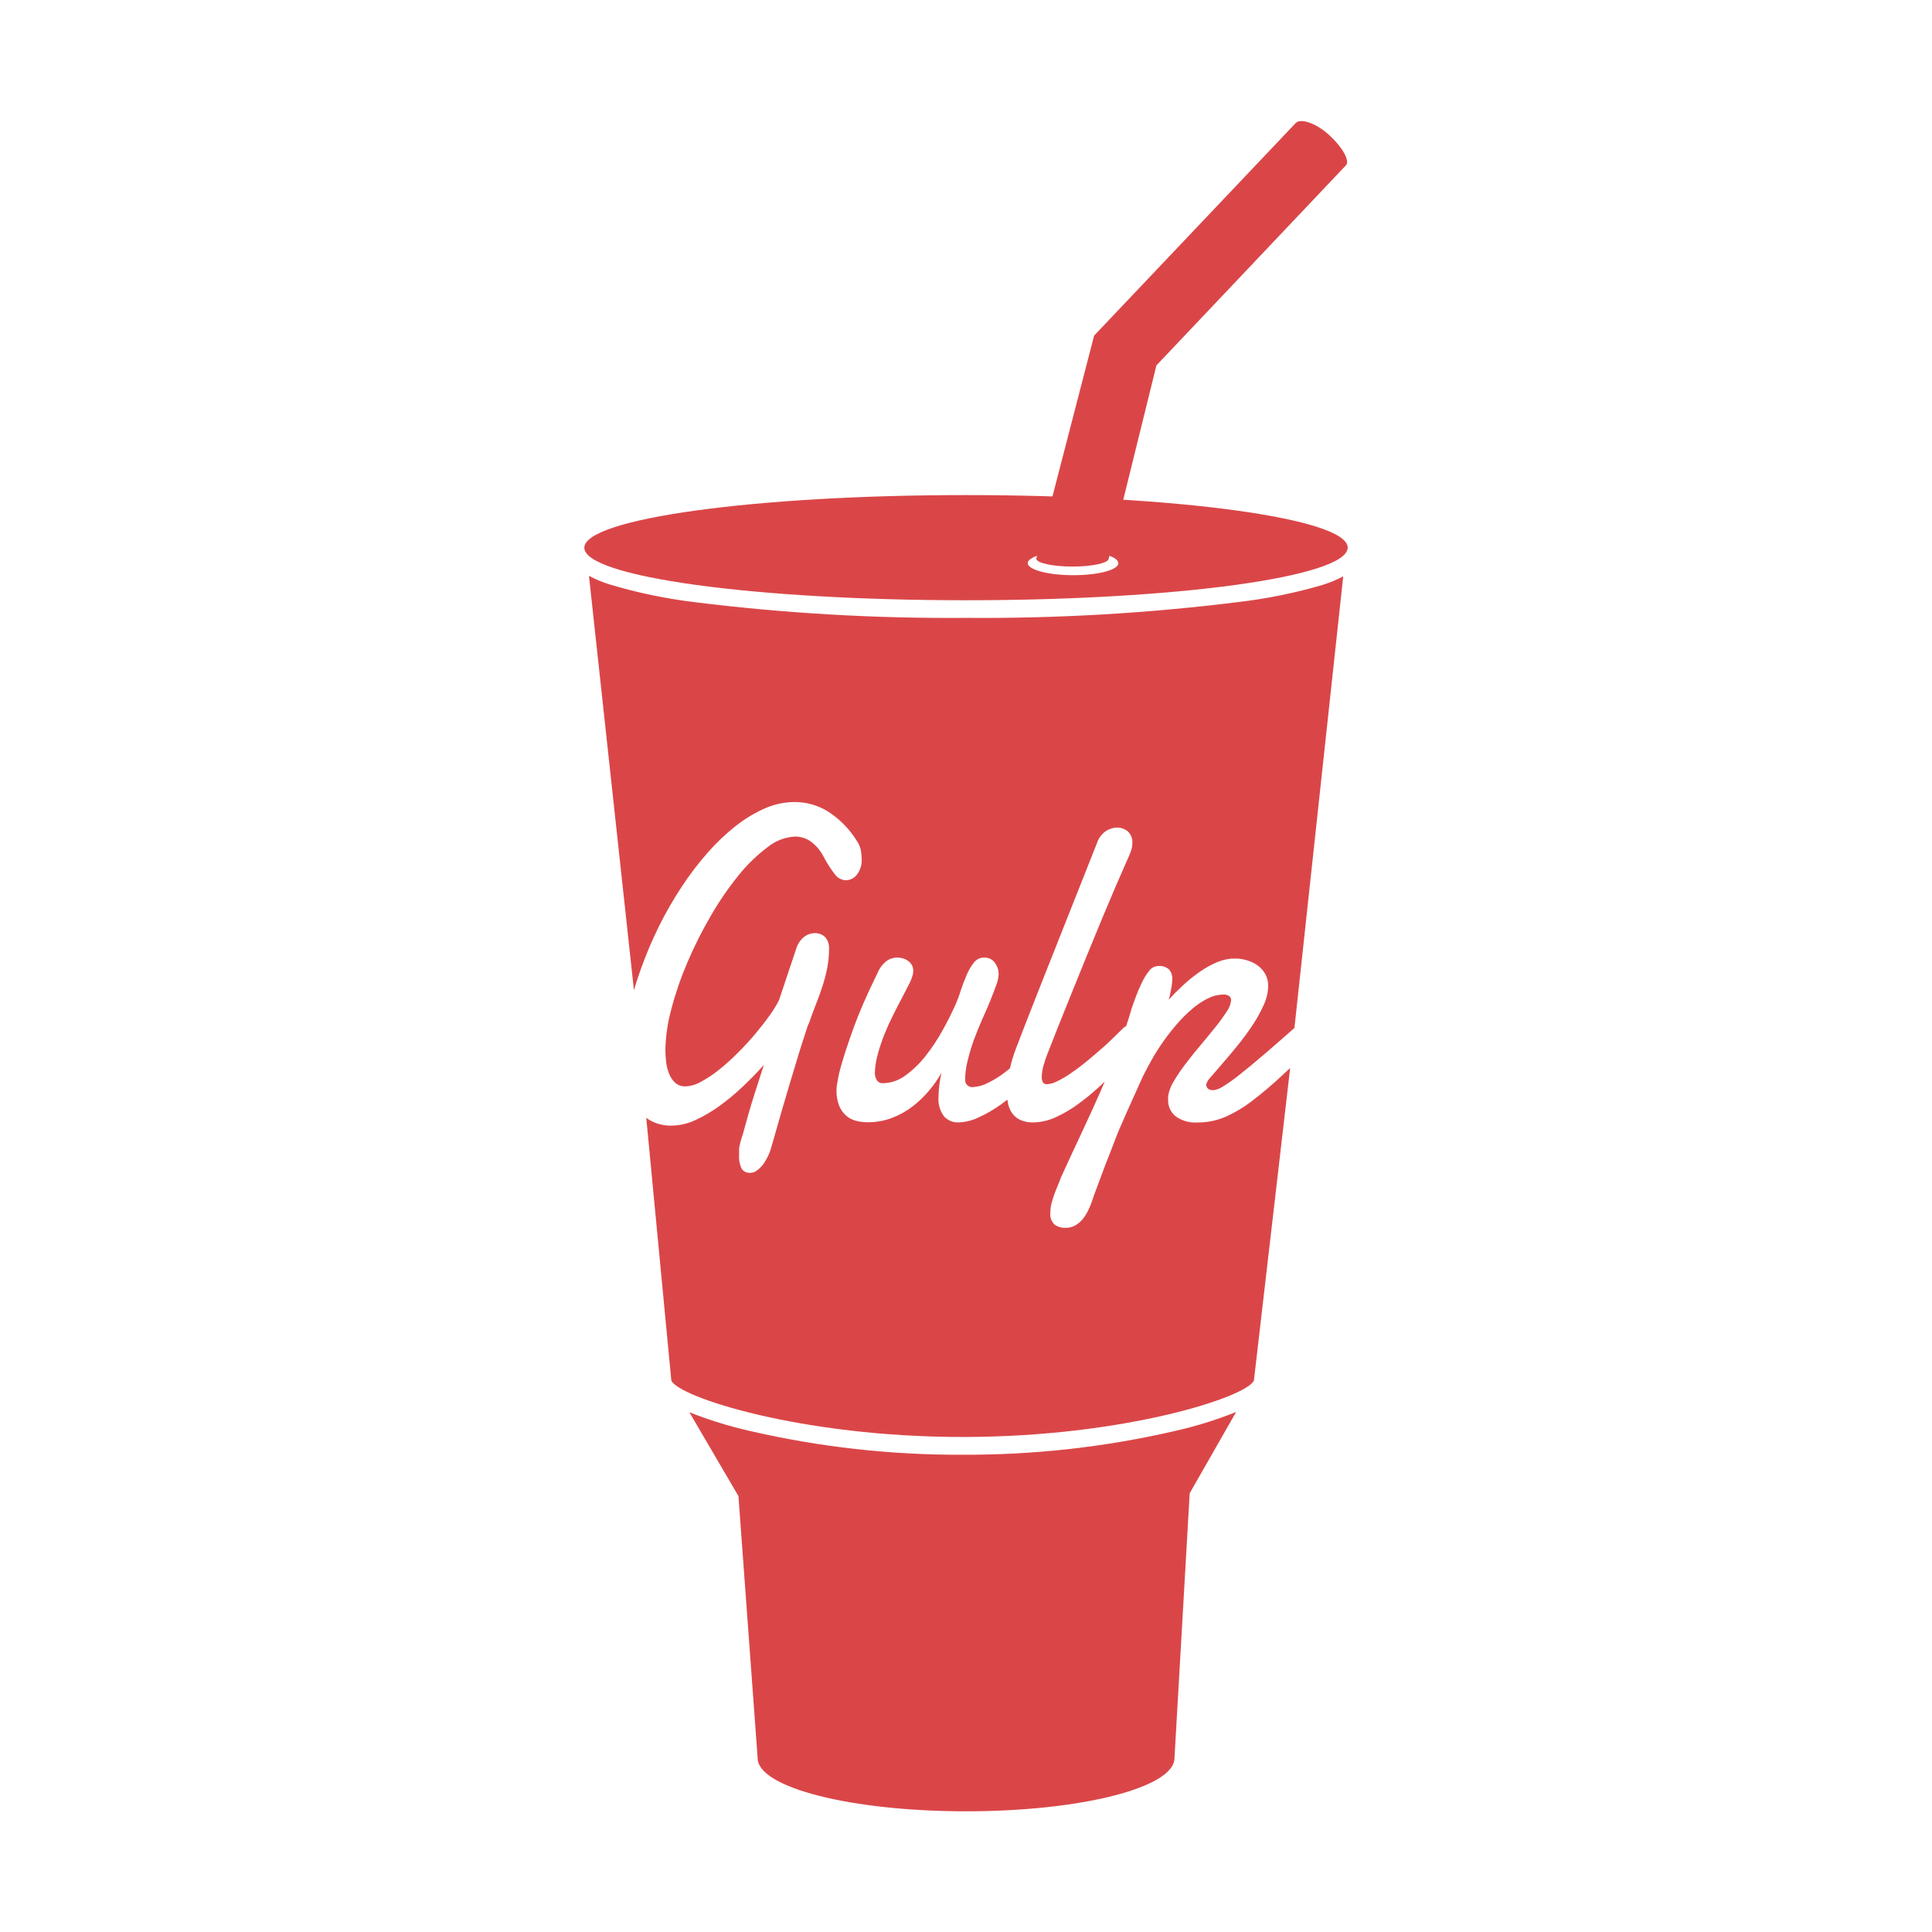
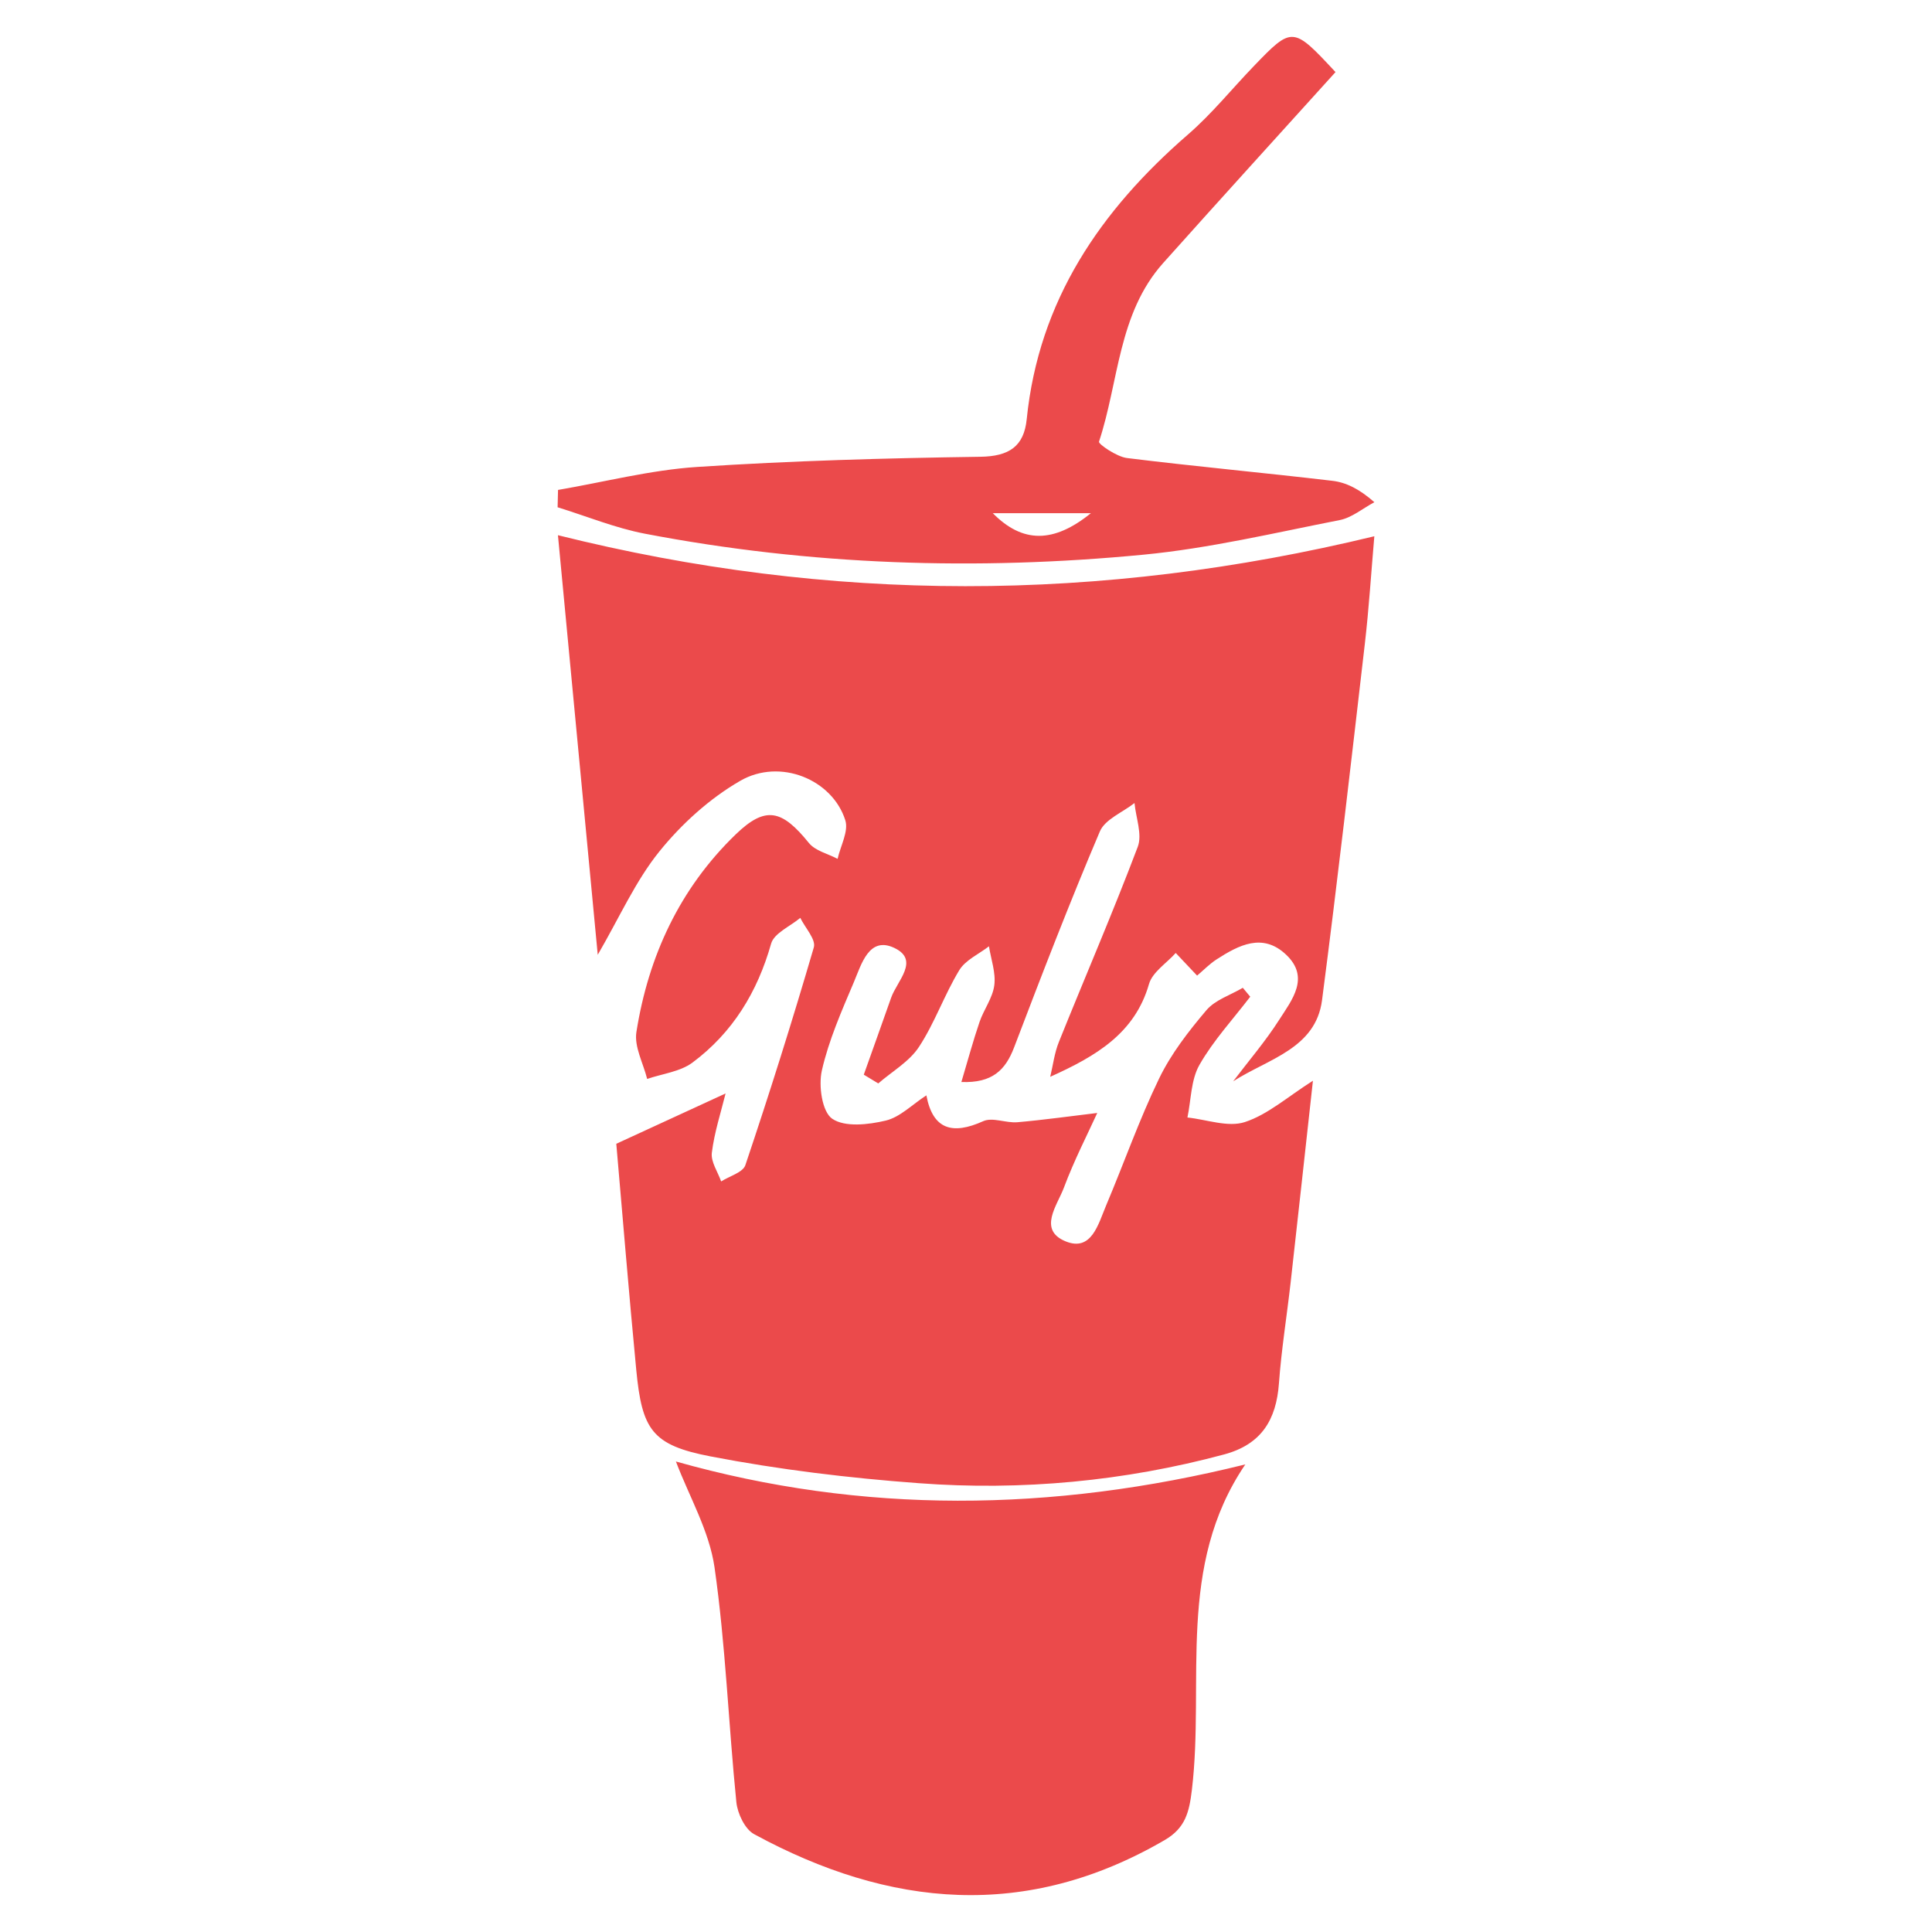
- <svg xmlns="http://www.w3.org/2000/svg" viewBox="0 0 32 32">
-   <path d="M15.942,24.095a15.353,15.353,0,0,1-3.518-.393,6.761,6.761,0,0,1-1.006-.311l.813,1.389.318,4.34c0,.487,1.546.881,3.452.881s3.452-.394,3.452-.881l.252-4.387.769-1.346a6.691,6.691,0,0,1-1.015.315A15.353,15.353,0,0,1,15.942,24.095ZM20.5,9.973a34.285,34.285,0,0,1-4.5.261,34.285,34.285,0,0,1-4.5-.261,8.43,8.43,0,0,1-1.4-.292,2.03,2.03,0,0,1-.345-.143L10.5,16.4q.052-.177.116-.354a6.711,6.711,0,0,1,.3-.707,6.264,6.264,0,0,1,.376-.653,5.049,5.049,0,0,1,.432-.566,3.45,3.45,0,0,1,.47-.445,2.238,2.238,0,0,1,.487-.291,1.235,1.235,0,0,1,.487-.1,1.051,1.051,0,0,1,.538.152,1.541,1.541,0,0,1,.486.492.393.393,0,0,1,.066.154.838.838,0,0,1,.014.147.391.391,0,0,1-.078.257.233.233,0,0,1-.185.094.237.237,0,0,1-.182-.1,1.953,1.953,0,0,1-.188-.295.712.712,0,0,0-.215-.251.453.453,0,0,0-.255-.078.788.788,0,0,0-.457.177,2.652,2.652,0,0,0-.481.468,5.131,5.131,0,0,0-.457.666,6.946,6.946,0,0,0-.386.767,5.477,5.477,0,0,0-.267.774,2.751,2.751,0,0,0-.1.685,1.64,1.64,0,0,0,.014.208.7.7,0,0,0,.052.194.389.389,0,0,0,.1.143.247.247,0,0,0,.166.056.561.561,0,0,0,.257-.076,1.928,1.928,0,0,0,.3-.2,3.741,3.741,0,0,0,.31-.279q.156-.155.29-.315t.238-.306a1.808,1.808,0,0,0,.156-.255l.284-.85a.4.4,0,0,1,.136-.2.3.3,0,0,1,.173-.058.267.267,0,0,1,.085.014.209.209,0,0,1,.13.125.3.3,0,0,1,.02.114,1.653,1.653,0,0,1-.031.326,2.587,2.587,0,0,1-.078.3q-.047.145-.105.291t-.113.306a.694.694,0,0,0-.044.114q-.032.1-.078.241t-.1.324l-.11.365q-.057.186-.108.365t-.093.324l-.069.242c-.018.065-.03.1-.034.116a.753.753,0,0,1-.049.128.848.848,0,0,1-.079.134.488.488,0,0,1-.1.1.186.186,0,0,1-.113.042.159.159,0,0,1-.142-.065.455.455,0,0,1-.044-.239v-.051a.514.514,0,0,1,0-.054A1.283,1.283,0,0,1,12.3,18.8q.043-.159.1-.36t.128-.416q.069-.215.124-.385-.162.181-.351.36a3.788,3.788,0,0,1-.388.322,2.3,2.3,0,0,1-.4.233.947.947,0,0,1-.388.09.694.694,0,0,1-.368-.094c-.019-.011-.036-.024-.053-.037l.415,4.352c.108.271,2.142.936,4.825.936s4.719-.666,4.825-.937l.6-5.174-.143.132a6.253,6.253,0,0,1-.484.41,2.184,2.184,0,0,1-.444.266,1.153,1.153,0,0,1-.464.094.562.562,0,0,1-.359-.1.337.337,0,0,1-.127-.278v-.027a.184.184,0,0,1,0-.031.657.657,0,0,1,.095-.25,2.868,2.868,0,0,1,.2-.293q.116-.152.247-.308t.243-.295a2.847,2.847,0,0,0,.185-.255.383.383,0,0,0,.073-.188.085.085,0,0,0-.031-.069.16.16,0,0,0-.1-.025.573.573,0,0,0-.252.063,1.251,1.251,0,0,0-.257.17,2.324,2.324,0,0,0-.247.244,3.6,3.6,0,0,0-.226.286q-.105.148-.192.3t-.148.277l-.052.112q-.034.072-.073.163t-.084.186q-.044.1-.081.181l-.066.152q-.029.067-.041.092t-.05.123q-.035.09-.081.212l-.1.255-.095.253-.078.21c-.022.06-.037.1-.043.123a1.32,1.32,0,0,1-.072.177.73.73,0,0,1-.095.147.433.433,0,0,1-.122.1.312.312,0,0,1-.154.038.3.3,0,0,1-.182-.052.236.236,0,0,1-.072-.2.631.631,0,0,1,.018-.148,1.322,1.322,0,0,1,.046-.15c.018-.05.037-.1.057-.145s.037-.092.053-.136q.165-.362.336-.725t.328-.72c.022-.05.042-.1.063-.147l-.019.019a4.054,4.054,0,0,1-.4.338,2.1,2.1,0,0,1-.391.233.922.922,0,0,1-.377.087.487.487,0,0,1-.209-.04.349.349,0,0,1-.134-.108.433.433,0,0,1-.072-.163c0-.021-.008-.044-.011-.066-.036.028-.072.055-.108.081a2.192,2.192,0,0,1-.373.215.824.824,0,0,1-.33.081.312.312,0,0,1-.238-.1.482.482,0,0,1-.091-.333,1.824,1.824,0,0,1,.049-.387,1.978,1.978,0,0,1-.2.286,1.741,1.741,0,0,1-.272.264,1.358,1.358,0,0,1-.342.193,1.122,1.122,0,0,1-.412.074.737.737,0,0,1-.194-.025.407.407,0,0,1-.163-.087.436.436,0,0,1-.113-.165.679.679,0,0,1-.043-.259s0-.039.012-.11a2.357,2.357,0,0,1,.078-.336q.066-.23.2-.6t.388-.886a.489.489,0,0,1,.148-.2.308.308,0,0,1,.182-.06.335.335,0,0,1,.089.013.286.286,0,0,1,.086.04.215.215,0,0,1,.064.069.187.187,0,0,1,.024.1.251.251,0,0,1-.009.069.824.824,0,0,1-.066.161q-.05.1-.118.228t-.142.277q-.075.148-.139.307a3.069,3.069,0,0,0-.11.324,1.4,1.4,0,0,0-.052.32.238.238,0,0,0,.031.119.107.107,0,0,0,.1.054.638.638,0,0,0,.379-.13,1.683,1.683,0,0,0,.333-.324,3.108,3.108,0,0,0,.276-.416q.124-.222.206-.407a2.063,2.063,0,0,0,.1-.264,2.626,2.626,0,0,1,.1-.26.8.8,0,0,1,.119-.2.211.211,0,0,1,.168-.08.208.208,0,0,1,.174.083.316.316,0,0,1,.064.2.566.566,0,0,1-.041.179q-.041.114-.1.26t-.136.313q-.073.167-.136.338a3.352,3.352,0,0,0-.1.336,1.26,1.26,0,0,0-.041.306.117.117,0,0,0,.134.13.586.586,0,0,0,.235-.065,1.607,1.607,0,0,0,.295-.183c.026-.02.052-.04.077-.061a2.511,2.511,0,0,1,.1-.327q.107-.282.217-.561l.2-.51.925-2.333a.391.391,0,0,1,.148-.2.354.354,0,0,1,.188-.058.272.272,0,0,1,.172.061.238.238,0,0,1,.078.2.407.407,0,0,1-.026.137,1.664,1.664,0,0,1-.066.156q-.076.17-.182.416t-.226.535q-.121.289-.247.6l-.247.609q-.12.3-.226.562l-.182.461a2.031,2.031,0,0,0-.066.194.713.713,0,0,0-.032.2.177.177,0,0,0,.018.087.073.073,0,0,0,.07.033.4.4,0,0,0,.16-.045,1.638,1.638,0,0,0,.208-.119q.112-.074.232-.17t.24-.2q.119-.1.228-.206t.194-.19a.137.137,0,0,1,.047-.031c.034-.1.066-.2.093-.3q.024-.065.067-.185a2.535,2.535,0,0,1,.1-.235,1.007,1.007,0,0,1,.124-.2A.193.193,0,0,1,19.185,16a.24.24,0,0,1,.177.056.226.226,0,0,1,.055.165.6.6,0,0,1-.006.069c0,.031-.009.065-.015.1s-.013.068-.02.1a.456.456,0,0,1-.02.069q.113-.123.244-.244a2.513,2.513,0,0,1,.272-.219,1.571,1.571,0,0,1,.287-.159.755.755,0,0,1,.293-.061.71.71,0,0,1,.2.029.575.575,0,0,1,.177.085.444.444,0,0,1,.127.141.388.388,0,0,1,.049.2.78.78,0,0,1-.075.317,2.293,2.293,0,0,1-.188.338q-.113.17-.244.331t-.246.293l-.193.224a.338.338,0,0,0-.081.125.1.1,0,0,0,.028.071.128.128,0,0,0,.092.027.352.352,0,0,0,.153-.058,2.6,2.6,0,0,0,.282-.2q.182-.143.461-.383c.128-.11.277-.241.446-.39l.808-7.48a2.024,2.024,0,0,1-.345.143A8.427,8.427,0,0,1,20.5,9.973ZM16,8.2c-3.492,0-6.322.39-6.322.872S12.5,9.942,16,9.942s6.322-.39,6.322-.872S19.488,8.2,16,8.2Zm2.524,1.127c0,.113-.336.2-.751.2s-.751-.092-.751-.2.336-.2.751-.2S18.521,9.212,18.521,9.325Z" style="fill:#da4648" />
-   <path d="M17.17,9.234a.034.034,0,0,0-.006.018c0,.073.271.132.6.132s.6-.059.6-.132l.79-3.2,3.142-3.317,0,0c.066-.075-.068-.308-.292-.508s-.466-.267-.541-.191l0,0L18.122,5.559Z" style="fill:#da4648" />
+ <svg xmlns="http://www.w3.org/2000/svg" viewBox="0 0 128 128">
+   <path fill-rule="evenodd" clip-rule="evenodd" fill="#EB4A4B" d="M36.965 35.459c.877 9.232 1.747 18.412 2.637 27.798 1.451-2.495 2.501-4.888 4.085-6.848 1.475-1.826 3.334-3.511 5.357-4.678 2.641-1.524 6.104-.089 6.96 2.614.23.725-.319 1.697-.511 2.556-.646-.341-1.479-.529-1.901-1.051-1.793-2.217-2.873-2.479-4.856-.563-3.699 3.576-5.779 8.056-6.573 13.091-.153.974.456 2.067.713 3.105 1.011-.348 2.185-.476 3.002-1.084 2.656-1.977 4.302-4.666 5.21-7.88.197-.696 1.265-1.145 1.933-1.708.32.658 1.05 1.433.897 1.954a373.814 373.814 0 01-4.536 14.429c-.162.484-1.051.725-1.604 1.079-.223-.636-.692-1.302-.617-1.901.168-1.358.605-2.683.91-3.927l-7.24 3.333c.405 4.622.825 9.807 1.323 14.985.382 3.954 1.029 4.978 4.923 5.728 4.544.875 9.173 1.434 13.792 1.774a60.391 60.391 0 0020.23-1.904c2.472-.664 3.458-2.29 3.635-4.717.162-2.235.524-4.456.775-6.685.493-4.391.972-8.783 1.476-13.358-1.667 1.056-2.978 2.238-4.511 2.739-1.116.365-2.524-.169-3.803-.303.245-1.174.23-2.497.796-3.487.922-1.618 2.224-3.021 3.364-4.515l-.491-.591c-.817.483-1.832.8-2.413 1.485-1.182 1.394-2.339 2.886-3.13 4.52-1.324 2.735-2.333 5.622-3.518 8.426-.515 1.216-.959 3.076-2.684 2.366-1.845-.761-.547-2.386-.114-3.542.689-1.844 1.599-3.606 2.215-4.962-1.746.208-3.516.459-5.294.614-.752.064-1.646-.348-2.261-.07-2.045.924-3.341.553-3.766-1.711-.947.615-1.749 1.448-2.694 1.672-1.147.273-2.703.452-3.543-.121-.673-.459-.918-2.184-.688-3.196.457-2.012 1.311-3.946 2.122-5.859.502-1.185 1.007-3.077 2.701-2.253 1.674.813.154 2.185-.232 3.286-.599 1.702-1.209 3.401-1.813 5.101l.96.58c.914-.794 2.053-1.441 2.693-2.415 1.048-1.592 1.681-3.452 2.673-5.086.411-.677 1.296-1.065 1.967-1.584.136.862.462 1.748.354 2.58-.107.841-.698 1.61-.981 2.442-.425 1.246-.768 2.52-1.2 3.969 2.043.078 2.918-.782 3.495-2.299 1.826-4.793 3.672-9.581 5.679-14.3.343-.808 1.509-1.264 2.296-1.884.091.974.525 2.078.216 2.899-1.645 4.349-3.492 8.62-5.228 12.935-.293.727-.387 1.534-.572 2.304 3.059-1.375 5.612-2.895 6.544-6.146.228-.79 1.162-1.377 1.771-2.058l1.416 1.5c.43-.362.824-.774 1.291-1.075 1.47-.947 3.053-1.782 4.603-.315 1.604 1.517.39 2.995-.448 4.307-.912 1.431-2.029 2.73-3.057 4.086 2.312-1.49 5.469-2.158 5.889-5.378 1.024-7.865 1.924-15.746 2.837-23.625.271-2.332.416-4.679.627-7.109-18.21 4.409-36.029 4.436-54.088-.069zm7.816 61.369c.877 2.317 2.209 4.593 2.558 7.011.737 5.147.924 10.372 1.446 15.554.076.755.565 1.792 1.175 2.124 8.98 4.88 18.047 5.726 27.209.389 1.367-.796 1.62-1.847 1.797-3.325.857-7.181-1.051-14.798 3.54-21.56-12.856 3.189-25.403 3.288-37.725-.193zm30.991-60.08c4.362-.421 8.671-1.445 12.985-2.291.813-.159 1.535-.778 2.299-1.185-1.007-.885-1.878-1.311-2.788-1.418-4.53-.535-9.076-.947-13.603-1.508-.684-.085-1.905-.929-1.854-1.083 1.321-3.98 1.256-8.485 4.254-11.839 3.789-4.24 7.617-8.443 11.416-12.648-2.826-3.04-2.864-3.044-5.425-.383-1.448 1.504-2.771 3.15-4.342 4.512-5.813 5.038-9.896 11.005-10.692 18.872-.183 1.805-1.174 2.457-3.069 2.485-6.256.091-12.519.263-18.761.674-3.093.203-6.148.997-9.221 1.523l-.028 1.149c1.923.593 3.809 1.372 5.773 1.749 10.944 2.098 21.991 2.458 33.056 1.391zM72.276 34c-2.477 2-4.524 2-6.501 0h6.501z" />
</svg>
